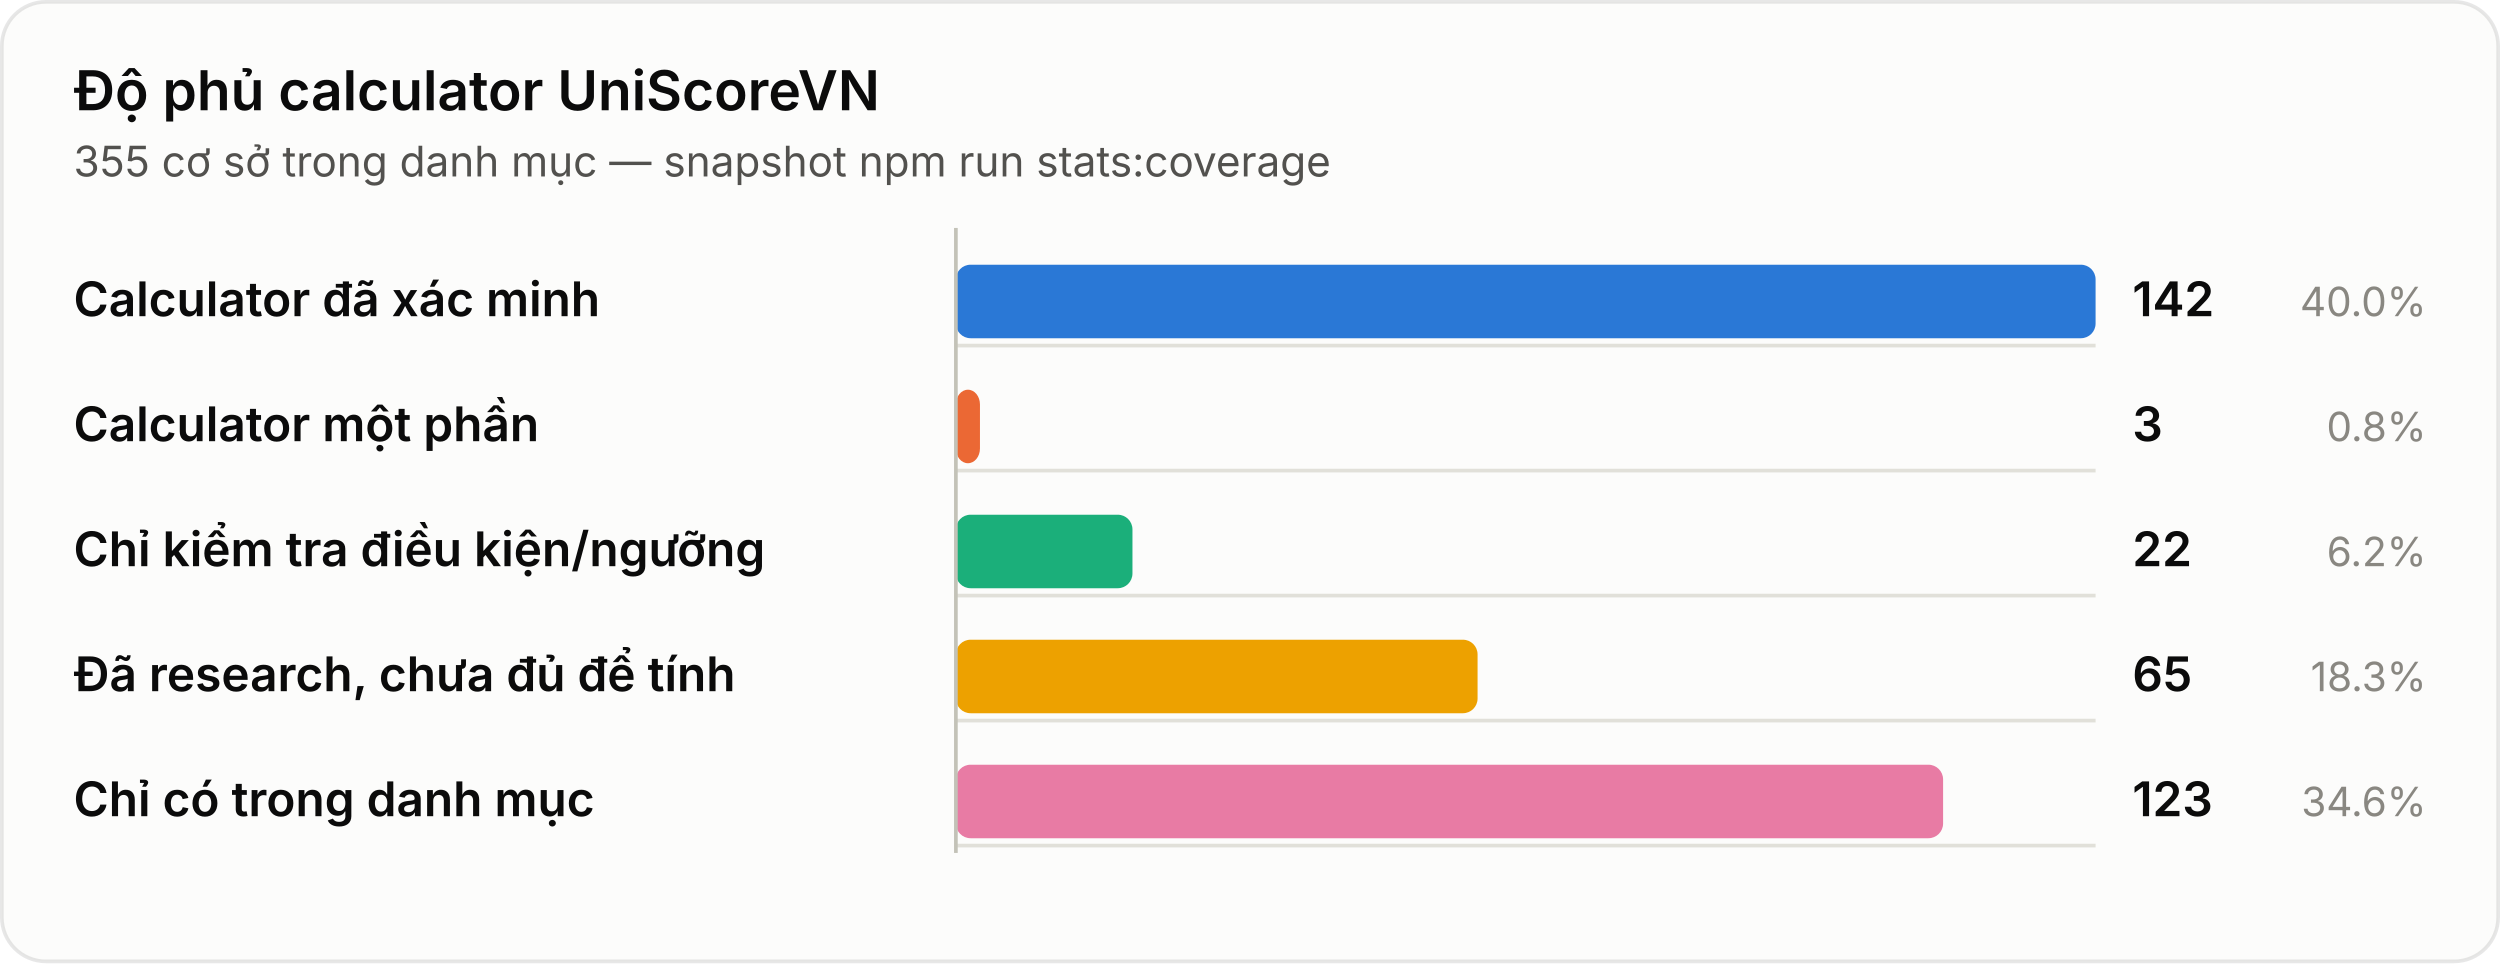
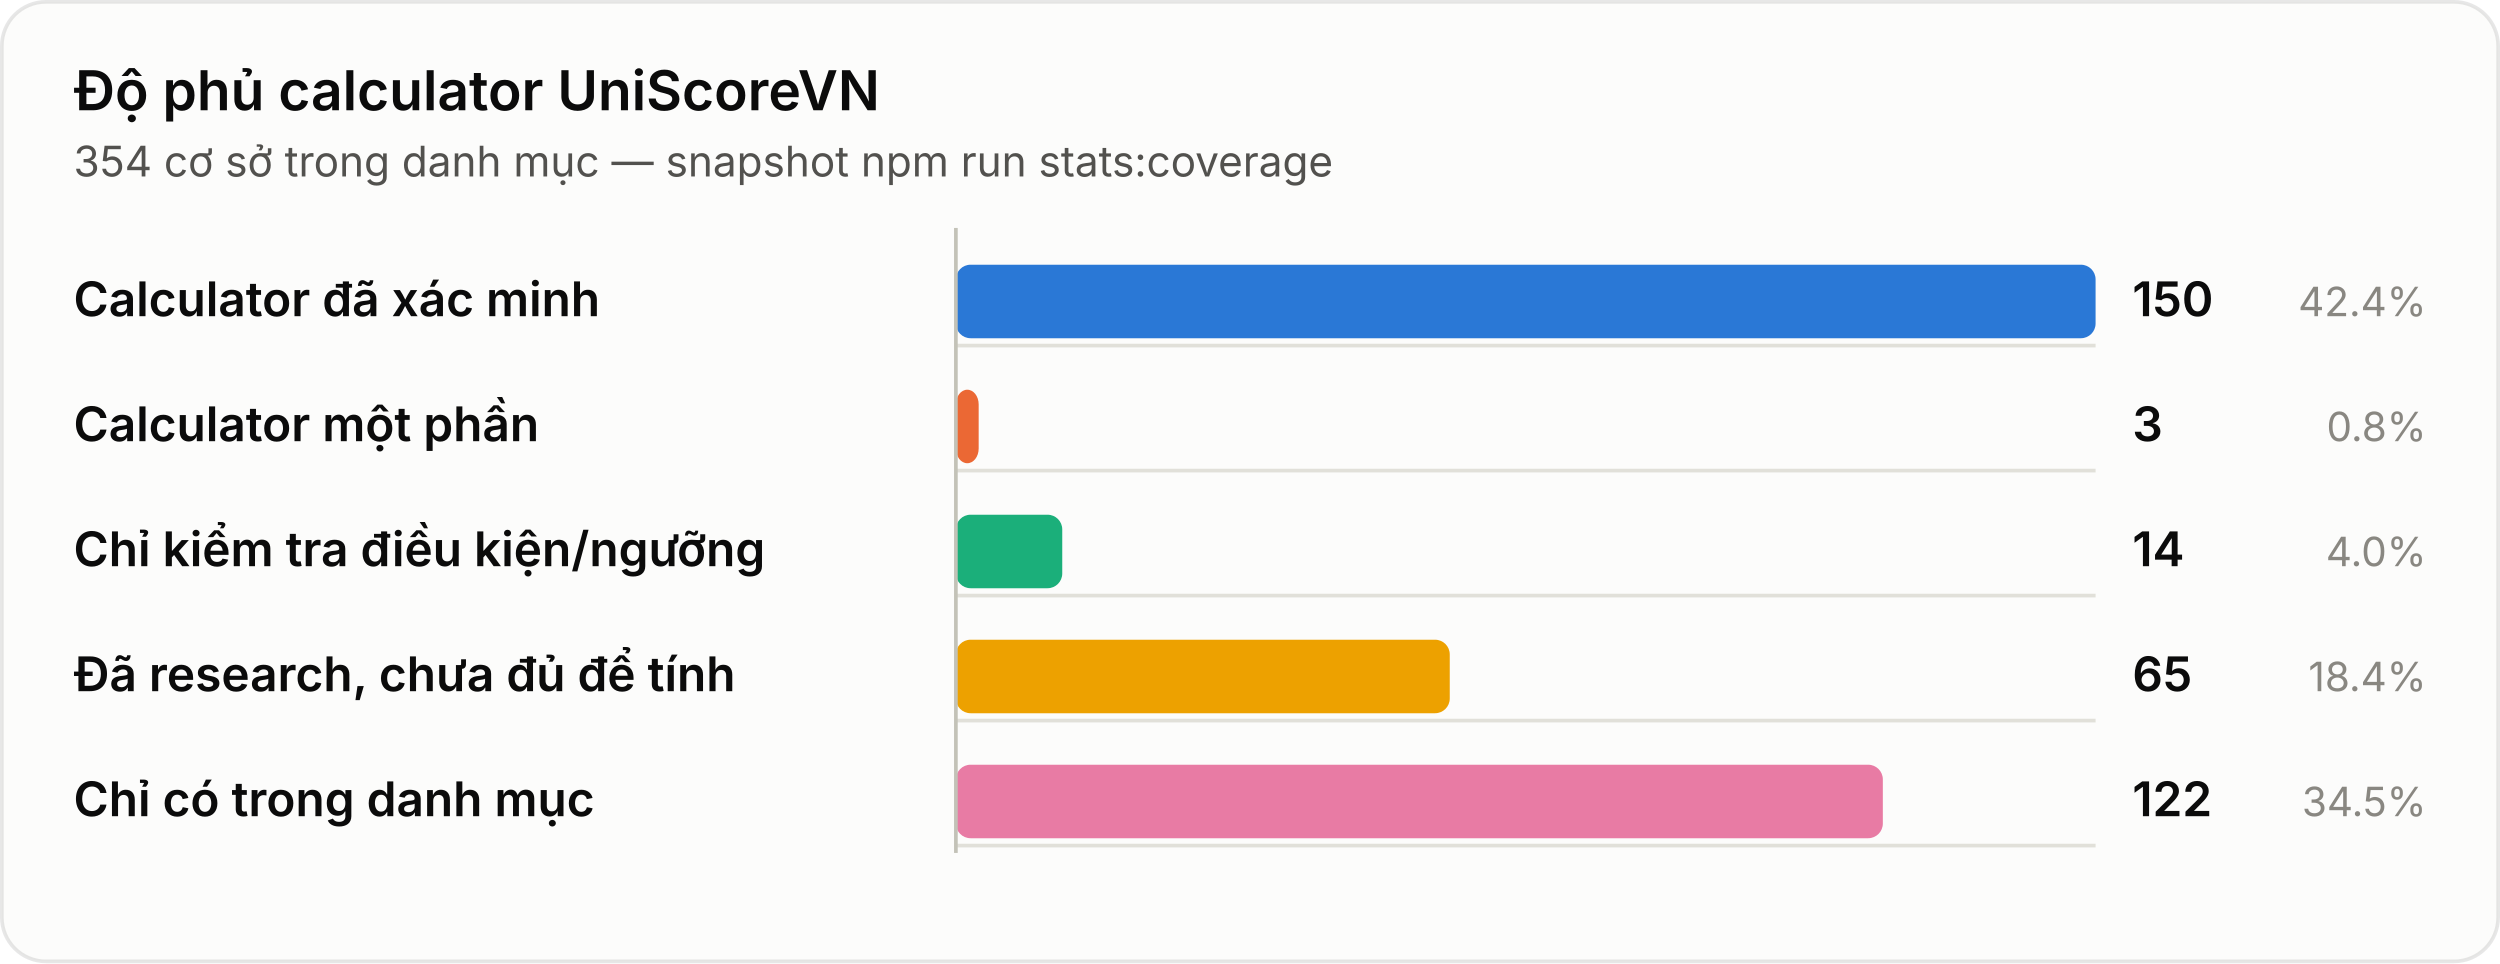
<svg xmlns="http://www.w3.org/2000/svg" width="680" height="262" viewBox="0 0 680 262" font-family="system-ui, -apple-system, Segoe UI, sans-serif">
  <rect x="0.5" y="0.5" width="679" height="261" rx="12" fill="#fcfcfb" stroke="rgba(11,11,11,0.10)" />
  <text x="20" y="30" font-size="15" font-weight="600" fill="#0b0b0b">Độ phủ calculator UniScoreVN</text>
-   <text x="20" y="48" font-size="11.5" fill="#52514e">355 cơ sở trong danh mục — snapshot npm run stats:coverage</text>
+   <text x="20" y="48" font-size="11.5" fill="#52514e">354 cơ sở trong danh mục — snapshot npm run stats:coverage</text>
  <g transform="translate(20, 10)">
    <text x="0" y="76" font-size="13" font-weight="600" fill="#0b0b0b">Calculator đã xác minh</text>
    <line x1="240" y1="84" x2="550" y2="84" stroke="#e1e0d9" stroke-width="1" />
    <rect x="240" y="62" width="310" height="20" rx="4" fill="#2a78d6" />
-     <text x="560" y="76" font-size="13" font-weight="600" fill="#0b0b0b" text-anchor="start">142</text>
-     <text x="640" y="76" font-size="11" fill="#898781" text-anchor="end">40.0%</text>
+     <text x="560" y="76" font-size="13" font-weight="600" fill="#0b0b0b" text-anchor="start">150</text>
+     <text x="640" y="76" font-size="11" fill="#898781" text-anchor="end">42.4%</text>
    <text x="0" y="110" font-size="13" font-weight="600" fill="#0b0b0b">Calculator một phần</text>
    <line x1="240" y1="118" x2="550" y2="118" stroke="#e1e0d9" stroke-width="1" />
-     <rect x="240" y="96" width="6.549" height="20" rx="4" fill="#eb6834" />
+     <rect x="240" y="96" width="6.2" height="20" rx="4" fill="#eb6834" />
    <text x="560" y="110" font-size="13" font-weight="600" fill="#0b0b0b" text-anchor="start">3</text>
    <text x="640" y="110" font-size="11" fill="#898781" text-anchor="end">0.8%</text>
    <text x="0" y="144" font-size="13" font-weight="600" fill="#0b0b0b">Chỉ kiểm tra điều kiện/ngưỡng</text>
    <line x1="240" y1="152" x2="550" y2="152" stroke="#e1e0d9" stroke-width="1" />
-     <rect x="240" y="130" width="48.028" height="20" rx="4" fill="#1baf7a" />
-     <text x="560" y="144" font-size="13" font-weight="600" fill="#0b0b0b" text-anchor="start">22</text>
-     <text x="640" y="144" font-size="11" fill="#898781" text-anchor="end">6.2%</text>
+     <rect x="240" y="130" width="28.933" height="20" rx="4" fill="#1baf7a" />
+     <text x="560" y="144" font-size="13" font-weight="600" fill="#0b0b0b" text-anchor="start">14</text>
+     <text x="640" y="144" font-size="11" fill="#898781" text-anchor="end">4.0%</text>
    <text x="0" y="178" font-size="13" font-weight="600" fill="#0b0b0b">Đã research, chưa đủ để tính</text>
    <line x1="240" y1="186" x2="550" y2="186" stroke="#e1e0d9" stroke-width="1" />
-     <rect x="240" y="164" width="141.901" height="20" rx="4" fill="#eda100" />
+     <rect x="240" y="164" width="134.333" height="20" rx="4" fill="#eda100" />
    <text x="560" y="178" font-size="13" font-weight="600" fill="#0b0b0b" text-anchor="start">65</text>
-     <text x="640" y="178" font-size="11" fill="#898781" text-anchor="end">18.3%</text>
+     <text x="640" y="178" font-size="11" fill="#898781" text-anchor="end">18.4%</text>
    <text x="0" y="212" font-size="13" font-weight="600" fill="#0b0b0b">Chỉ có trong danh mục</text>
    <line x1="240" y1="220" x2="550" y2="220" stroke="#e1e0d9" stroke-width="1" />
-     <rect x="240" y="198" width="268.521" height="20" rx="4" fill="#e87ba4" />
-     <text x="560" y="212" font-size="13" font-weight="600" fill="#0b0b0b" text-anchor="start">123</text>
-     <text x="640" y="212" font-size="11" fill="#898781" text-anchor="end">34.6%</text>
+     <rect x="240" y="198" width="252.133" height="20" rx="4" fill="#e87ba4" />
+     <text x="560" y="212" font-size="13" font-weight="600" fill="#0b0b0b" text-anchor="start">122</text>
+     <text x="640" y="212" font-size="11" fill="#898781" text-anchor="end">34.5%</text>
    <line x1="240" y1="52" x2="240" y2="222" stroke="#c3c2b7" stroke-width="1" />
  </g>
</svg>
